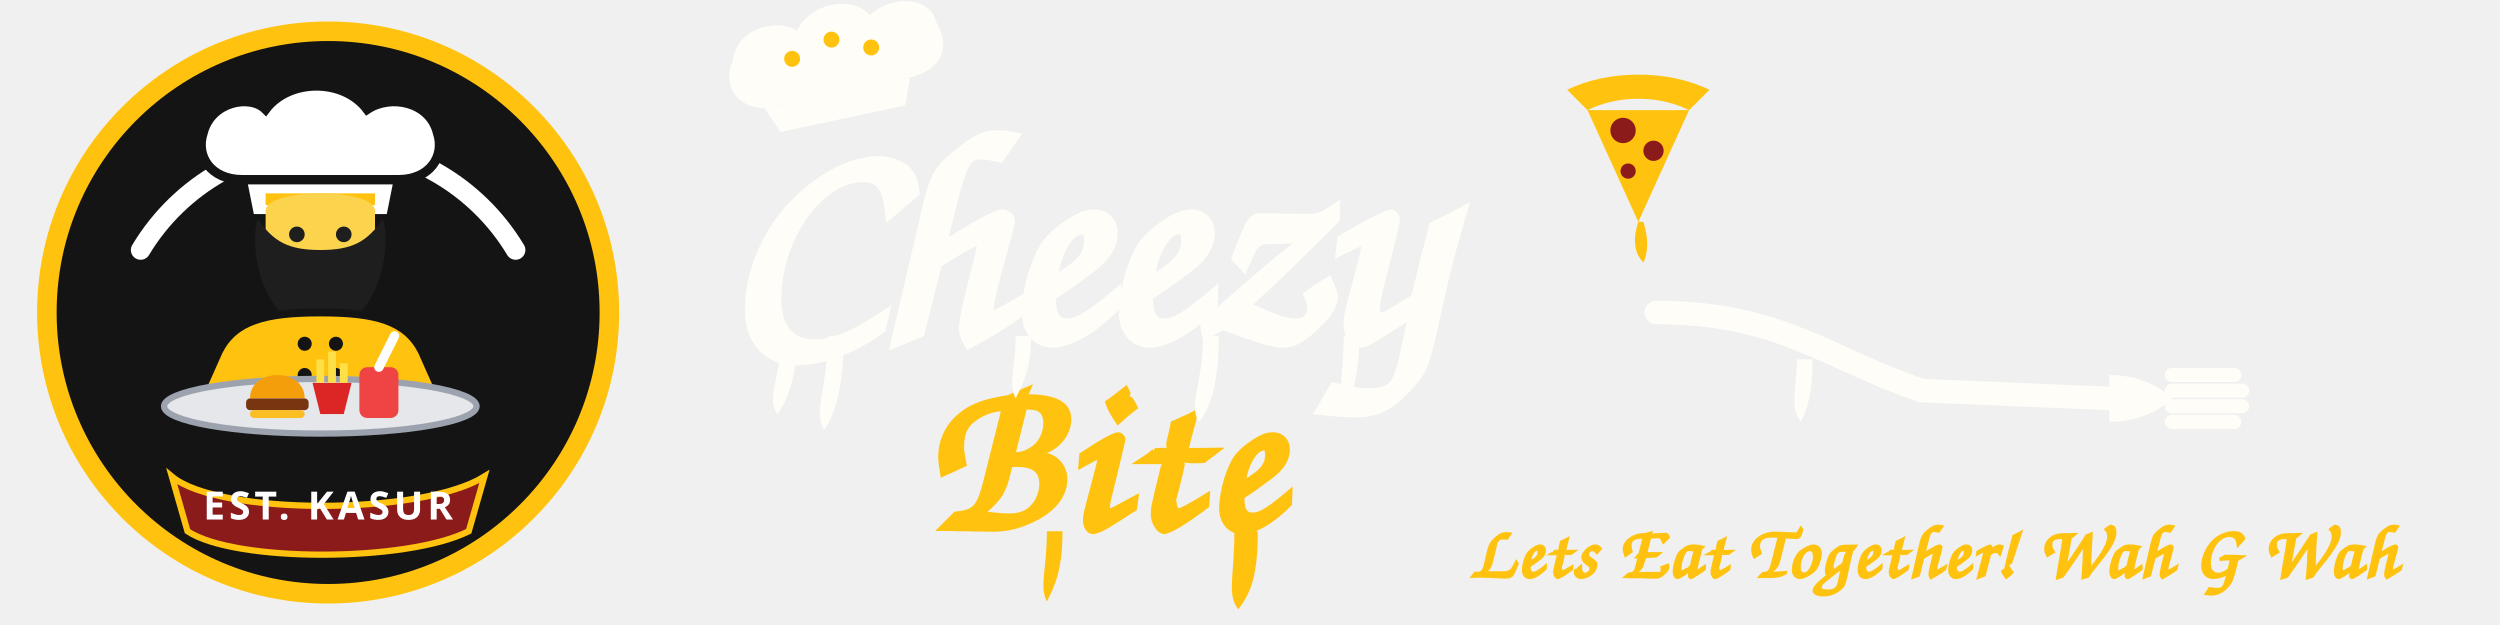
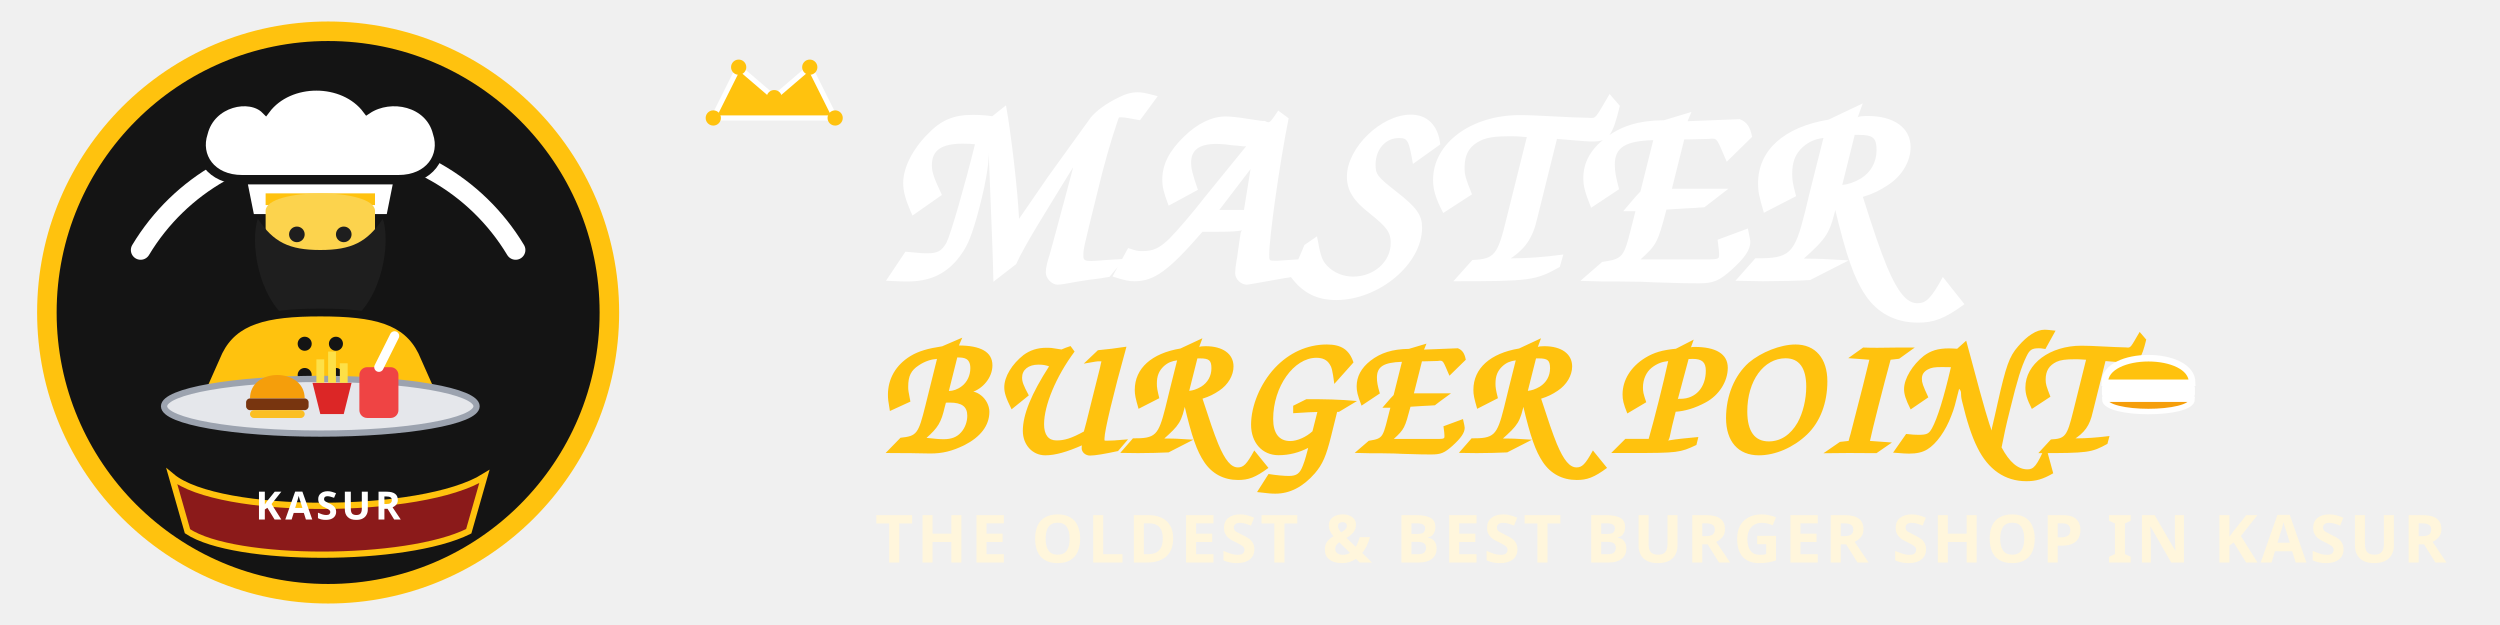
<svg xmlns="http://www.w3.org/2000/svg" viewBox="0 0 320 80" fill="none" width="100%" height="100%">
  <defs>
    <filter id="whiteLogoShadow" x="-20%" y="-20%" width="140%" height="140%">
      <feDropShadow dx="1" dy="2" stdDeviation="1.5" flood-color="#000" flood-opacity="0.5" />
    </filter>
  </defs>
  <g transform="translate(6, 4)">
    <circle cx="36" cy="36" r="36" fill="#141414" stroke="#FFC20E" stroke-width="2.5" />
    <path d="M12 28 A 28 28 0 0 1 60 28" stroke="#FFFFFF" stroke-width="2.5" stroke-linecap="round" fill="none" />
    <path d="M25 19 C21 19 19 16 20 13 C21 9 26 8 28 10 C31 6 38 6 41 10 C44 8 49 9 50 13 C51 16 49 19 45 19 Z" fill="#FFFFFF" stroke="#141414" stroke-width="1.2" />
    <path d="M25 19 L45 19 L44 24 L26 24 Z" fill="#FFFFFF" stroke="#141414" stroke-width="1.2" />
    <line x1="28" y1="21.5" x2="42" y2="21.5" stroke="#FFC20E" stroke-width="1.5" />
    <path d="M28 23 C28 20 42 20 42 23 L42 29 C42 34 38 37 35 37 C32 37 28 34 28 29 Z" fill="#FCD34D" />
    <path d="M27 24 C26 27 27 34 31 37 C33 38.5 37 38.5 39 37 C43 34 44 27 43 24 C41 27 39 28 35 28 C31 28 29 27 27 24 Z" fill="#1E1E1E" />
    <path d="M30 30 C32 29 35 31 35 31 C35 31 38 29 40 30 C41 31 40 33 38 32.5 C36 32 35 33 35 33 C35 33 34 32 32 32.5 C30 33 29 31 30 30 Z" fill="#1E1E1E" />
    <circle cx="32" cy="26" r="1" fill="#1E1E1E" />
    <circle cx="38" cy="26" r="1" fill="#1E1E1E" />
    <path d="M22 41 C24 37 28 36 35 36 C42 36 46 37 48 41 L52 50 L18 50 Z" fill="#FFC20E" stroke="#141414" stroke-width="1" />
    <circle cx="33" cy="40" r="0.9" fill="#141414" />
    <circle cx="37" cy="40" r="0.9" fill="#141414" />
    <circle cx="33" cy="44" r="0.9" fill="#141414" />
    <circle cx="37" cy="44" r="0.9" fill="#141414" />
    <ellipse cx="35" cy="48" rx="20" ry="3.5" fill="#E5E7EB" stroke="#9CA3AF" stroke-width="0.8" />
    <path d="M26 47 C26 43 33 43 33 47 Z" fill="#F59E0B" />
    <rect x="25.5" y="47" width="8" height="1.5" rx="0.5" fill="#78350F" />
    <rect x="26" y="48.5" width="7" height="1" rx="0.5" fill="#FBBF24" />
    <rect x="40" y="43" width="5" height="6.5" rx="1" fill="#EF4444" />
    <line x1="42.5" y1="43" x2="44.5" y2="39" stroke="#FFFFFF" stroke-width="1.2" stroke-linecap="round" />
    <path d="M34 45 L39 45 L38 49 L35 49 Z" fill="#DC2626" />
    <line x1="35" y1="45" x2="35" y2="42" stroke="#FDE047" stroke-width="1" />
    <line x1="36.5" y1="45" x2="36.5" y2="41" stroke="#FDE047" stroke-width="1" />
    <line x1="38" y1="45" x2="38" y2="42.5" stroke="#FDE047" stroke-width="1" />
    <path d="M16 57 C22 62 48 62 56 57 L54 64 C46 68 24 68 18 64 Z" fill="#8B1A1A" stroke="#FFC20E" stroke-width="0.8" />
-     <text x="36" y="62.5" font-family="'Plus Jakarta Sans', sans-serif" font-weight="900" font-size="5" fill="#FFFFFF" text-anchor="middle" letter-spacing="0.5">EST. KASUR</text>
+     <text x="36" y="62.5" font-family="'Plus Jakarta Sans', sans-serif" font-weight="900" font-size="5" fill="#FFFFFF" text-anchor="middle" letter-spacing="0.5">KASUR</text>
  </g>
  <g transform="translate(86, 0)">
-     <g transform="translate(4, 3) rotate(-12) scale(0.68)">
-       <path d="M8 18 C3 17 1 12 4 8 C6 2 14 2 17 5 C21 0 29 1 31 5 C36 2 43 4 43 9 C45 15 41 18 36 18 Z" fill="#FFFDF7" />
-       <path d="M8 18 L36 18 L34 23 L10 23 Z" fill="#FFFDF7" />
-       <circle cx="15" cy="10" r="1.5" fill="#FFC20E" />
-       <circle cx="23" cy="8" r="1.5" fill="#FFC20E" />
-       <circle cx="30" cy="11" r="1.5" fill="#FFC20E" />
+     <g transform="translate(4, 6) scale(0.65)">
+       <path d="M2 14 L7 4 L14 10 L21 4 L26 14 Z" fill="#FFC20E" stroke="#FFFFFF" stroke-width="1" />
+       <circle cx="2" cy="14" r="1.5" fill="#FFC20E" />
+       <circle cx="7" cy="4" r="1.5" fill="#FFC20E" />
+       <circle cx="14" cy="10" r="1.5" fill="#FFC20E" />
+       <circle cx="21" cy="4" r="1.5" fill="#FFC20E" />
+       <circle cx="26" cy="14" r="1.5" fill="#FFC20E" />
    </g>
-     <g transform="translate(112, 5) scale(0.65)">
-       <path d="M4 10 C12 6 24 6 32 10 L28 14 C22 11 14 11 8 14 Z" fill="#FFC20E" />
-       <path d="M8 14 L28 14 L18 36 Z" fill="#FFC20E" />
-       <circle cx="15" cy="18" r="2.5" fill="#8B1A1A" />
-       <circle cx="21" cy="22" r="2" fill="#8B1A1A" />
-       <circle cx="16" cy="26" r="1.5" fill="#8B1A1A" />
-       <path d="M18 36 C17 39 17 42 19 44 C20 42 20 39 19 36 Z" fill="#FFC20E" />
+     <text x="26" y="36" font-family="'Lilita One', 'Impact', cursive" font-size="34" font-weight="900" fill="#FFFFFF" letter-spacing="0.5">
+       MASTER
+     </text>
+     <text x="26" y="58" font-family="'Lilita One', 'Impact', cursive" font-size="22" font-weight="900" fill="#FFC20E" letter-spacing="0.8">
+       BURGER POINT
+     </text>
+     <g transform="translate(182, 42) scale(0.7)">
+       <path d="M2 10 C2 4 18 4 18 10 Z" fill="#FFC20E" stroke="#FFFFFF" stroke-width="1.2" />
+       <rect x="1.5" y="10" width="17" height="3" rx="1" fill="#FFFFFF" />
+       <path d="M2 13 C2 16 18 16 18 13 Z" fill="#F59E0B" stroke="#FFFFFF" stroke-width="1" />
    </g>
-     <text x="6" y="44" font-family="'Lilita One', 'Impact', cursive" font-size="38" font-weight="900" fill="#FFFDF7" letter-spacing="-0.5">
-       Cheezy
-     </text>
-     <text x="32" y="68" font-family="'Lilita One', 'Impact', cursive" font-size="28" font-weight="900" fill="#FFC20E" letter-spacing="1">
-       Bite
-     </text>
-     <path d="M14 43 C14 48 12 51 13.5 53 C15 51 16 48 16 43 Z" fill="#FFFDF7" />
-     <path d="M20 43 C20 49 18 53 19.5 55 C21 53 22 49 22 43 Z" fill="#FFFDF7" />
-     <path d="M44 43 C44 47 43 49 44 51 C45 49 46 47 46 43 Z" fill="#FFFDF7" />
-     <path d="M68 43 C68 49 66 52 67.5 54 C69 52 70 49 70 43 Z" fill="#FFFDF7" />
-     <path d="M86 43 C86 48 85 51 86 53 C87 51 88 48 88 43 Z" fill="#FFFDF7" />
-     <path d="M48 68 C48 73 47 75 48 77 C49 75 50 73 50 68 Z" fill="#FFC20E" />
-     <path d="M72 68 C72 74 71 76 72.5 78 C74 76 75 74 75 68 Z" fill="#FFC20E" />
-     <g transform="translate(132, 44)">
-       <path d="M-6 -4 C10 -4 16 2 28 6 L52 7" stroke="#FFFDF7" stroke-width="3" stroke-linecap="round" fill="none" />
-       <path d="M52 4 C55 4 58 5 60 7 C58 9 55 10 52 10 Z" fill="#FFFDF7" />
-       <line x1="60" y1="4" x2="68" y2="4" stroke="#FFFDF7" stroke-width="1.8" stroke-linecap="round" />
-       <line x1="60" y1="6" x2="69" y2="6" stroke="#FFFDF7" stroke-width="1.8" stroke-linecap="round" />
-       <line x1="60" y1="8" x2="69" y2="8" stroke="#FFFDF7" stroke-width="1.8" stroke-linecap="round" />
-       <line x1="60" y1="10" x2="68" y2="10" stroke="#FFFDF7" stroke-width="1.8" stroke-linecap="round" />
-       <path d="M12 2 C12 6 11 8 12.5 10 C13.5 8 14 6 14 2 Z" fill="#FFFDF7" />
-     </g>
-     <text x="102" y="74" font-family="'Plus Jakarta Sans', cursive, sans-serif" font-style="italic" font-weight="800" font-size="9.5" fill="#FFC20E" letter-spacing="0.4">
-       Lets Eat Together! Wah G Wah
+     <text x="26" y="72" font-family="'Plus Jakarta Sans', sans-serif" font-weight="800" font-size="8.5" fill="#FFF6DC" letter-spacing="0.4">
+       THE OLDEST &amp; BEST BURGER SHOP IN KASUR
    </text>
  </g>
</svg>
